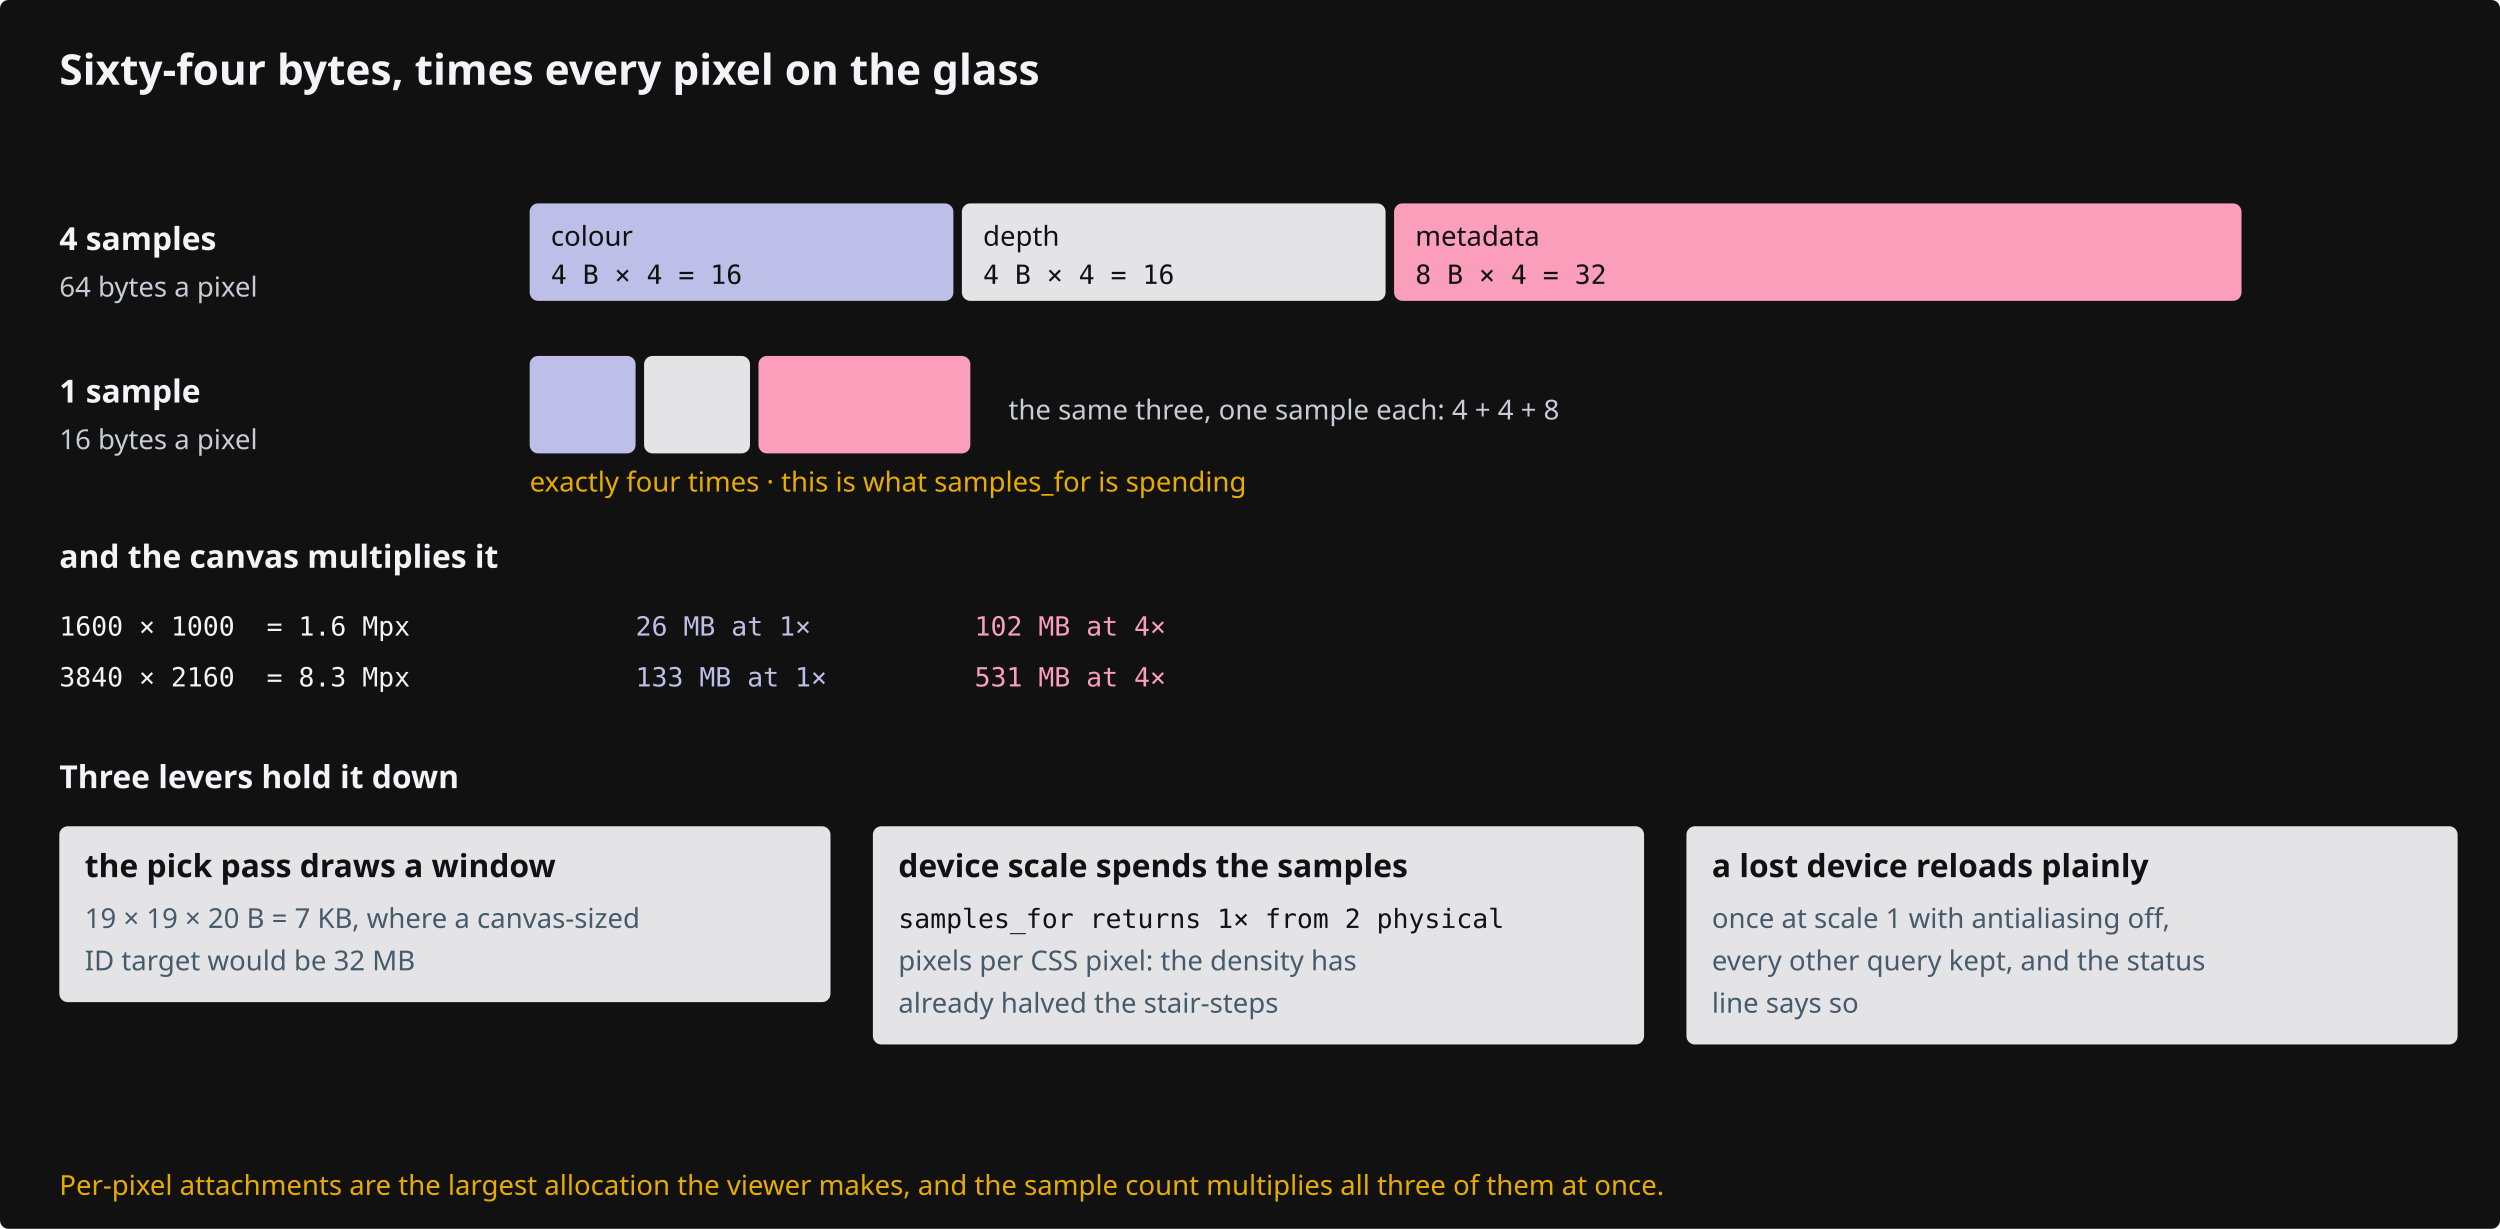
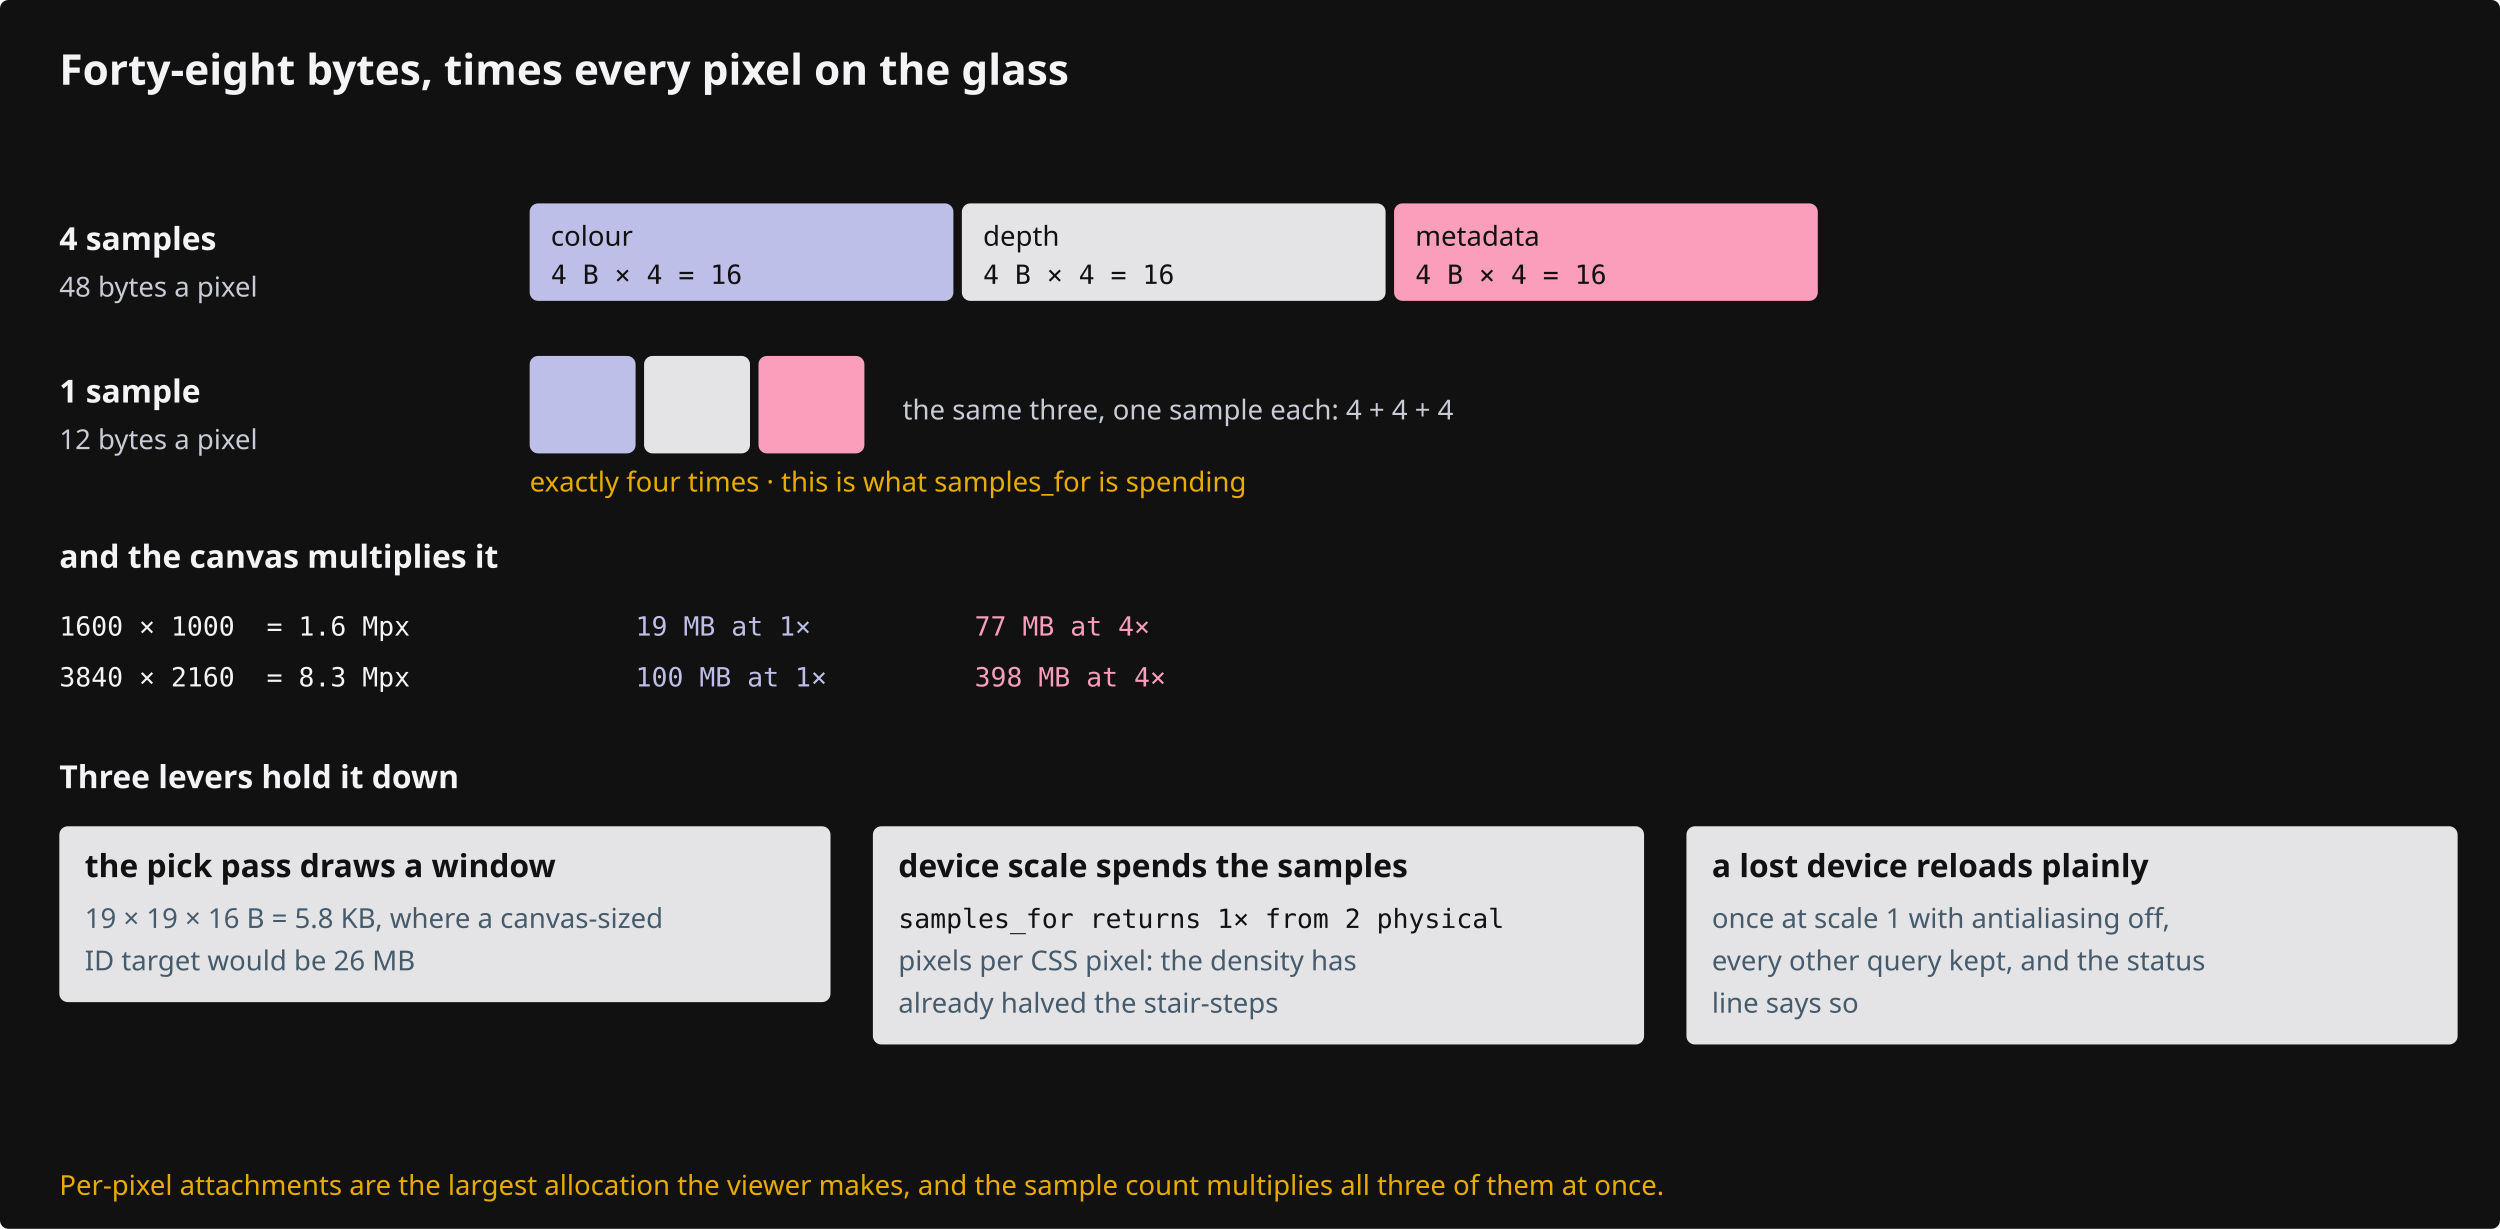
<svg xmlns="http://www.w3.org/2000/svg" viewBox="0 0 1180 580" role="img" aria-labelledby="t d">
  <defs>
    <marker id="a" markerWidth="9" markerHeight="9" refX="7" refY="3" orient="auto">
      <path d="M0,0 L7,3 L0,6" fill="#e4e4e7" />
    </marker>
  </defs>
  <style>text{font-family:system-ui,sans-serif;fill:#f4f4f6;font-size:13px}.h{font-size:20px;font-weight:700}.l{font-size:15px;font-weight:650}.s{font-size:13px;fill:#c9ccd6}.m{font-family:"DejaVu Sans Mono","Liberation Mono",monospace;font-size:12.5px;fill:#f4f4f6}.ar{fill:none;stroke:#e4e4e7;stroke-width:1.6;marker-end:url(#a)}.dash{fill:none;stroke:#e07a26;stroke-width:1.8;stroke-dasharray:7 5}</style>
  <rect width="100%" height="100%" rx="4" fill="#111111" />
-   <text class="h" xml:space="preserve" x="28.0" y="40.0" textLength="462.7" lengthAdjust="spacingAndGlyphs">Sixty-four bytes, times every pixel on the glass</text>
+   <text class="h" xml:space="preserve" x="28.0" y="40.0" textLength="476.6" lengthAdjust="spacingAndGlyphs">Forty-eight bytes, times every pixel on the glass</text>
  <rect x="250.0" y="96.0" width="200.0" height="46" rx="4" fill="#bdbfe8" />
  <text class="s" xml:space="preserve" x="260.0" y="116.0" style="fill:#111111" textLength="39.4" lengthAdjust="spacingAndGlyphs">colour</text>
  <text class="m" xml:space="preserve" x="260.0" y="134.0" style="fill:#111111" textLength="90.3" lengthAdjust="spacingAndGlyphs">4 B × 4 = 16</text>
  <rect x="454.0" y="96.0" width="200.0" height="46" rx="4" fill="#e4e4e7" />
  <text class="s" xml:space="preserve" x="464.0" y="116.0" style="fill:#111111" textLength="36.1" lengthAdjust="spacingAndGlyphs">depth</text>
  <text class="m" xml:space="preserve" x="464.0" y="134.0" style="fill:#111111" textLength="90.3" lengthAdjust="spacingAndGlyphs">4 B × 4 = 16</text>
-   <rect x="658.0" y="96.0" width="400.0" height="46" rx="4" fill="#fa9ebc" />
+   <rect x="658.0" y="96.0" width="200.0" height="46" rx="4" fill="#fa9ebc" />
  <text class="s" xml:space="preserve" x="668.0" y="116.0" style="fill:#111111" textLength="58.8" lengthAdjust="spacingAndGlyphs">metadata</text>
-   <text class="m" xml:space="preserve" x="668.0" y="134.0" style="fill:#111111" textLength="90.3" lengthAdjust="spacingAndGlyphs">8 B × 4 = 32</text>
+   <text class="m" xml:space="preserve" x="668.0" y="134.0" style="fill:#111111" textLength="90.3" lengthAdjust="spacingAndGlyphs">4 B × 4 = 16</text>
  <text class="l" xml:space="preserve" x="28.0" y="118.0" textLength="74.1" lengthAdjust="spacingAndGlyphs">4 samples</text>
-   <text class="s" xml:space="preserve" x="28.0" y="140.0" textLength="93.6" lengthAdjust="spacingAndGlyphs">64 bytes a pixel</text>
+   <text class="s" xml:space="preserve" x="28.0" y="140.0" textLength="93.6" lengthAdjust="spacingAndGlyphs">48 bytes a pixel</text>
  <rect x="250.0" y="168.0" width="50.0" height="46" rx="4" fill="#bdbfe8" />
  <rect x="304.0" y="168.0" width="50.0" height="46" rx="4" fill="#e4e4e7" />
-   <rect x="358.0" y="168.0" width="100.0" height="46" rx="4" fill="#fa9ebc" />
-   <text class="s" xml:space="preserve" x="476.0" y="198.0" textLength="260.0" lengthAdjust="spacingAndGlyphs">the same three, one sample each: 4 + 4 + 8</text>
+   <rect x="358.0" y="168.0" width="50.0" height="46" rx="4" fill="#fa9ebc" />
+   <text class="s" xml:space="preserve" x="426.0" y="198.0" textLength="260.6" lengthAdjust="spacingAndGlyphs">the same three, one sample each: 4 + 4 + 4</text>
  <text class="l" xml:space="preserve" x="28.0" y="190.0" textLength="66.8" lengthAdjust="spacingAndGlyphs">1 sample</text>
-   <text class="s" xml:space="preserve" x="28.0" y="212.0" textLength="93.6" lengthAdjust="spacingAndGlyphs">16 bytes a pixel</text>
+   <text class="s" xml:space="preserve" x="28.0" y="212.0" textLength="93.6" lengthAdjust="spacingAndGlyphs">12 bytes a pixel</text>
  <text class="s" xml:space="preserve" x="250.0" y="232.0" style="fill:#e8ac00" textLength="338.3" lengthAdjust="spacingAndGlyphs">exactly four times · this is what samples_for is spending</text>
  <text class="l" xml:space="preserve" x="28.0" y="268.0" textLength="207.7" lengthAdjust="spacingAndGlyphs">and the canvas multiplies it</text>
  <text class="m" xml:space="preserve" x="28.0" y="300.0" textLength="166.0" lengthAdjust="spacingAndGlyphs">1600 × 1000  = 1.6 Mpx</text>
-   <text class="m" xml:space="preserve" x="300.0" y="300.0" style="fill:#bdbfe8" textLength="82.8" lengthAdjust="spacingAndGlyphs">26 MB at 1×</text>
-   <text class="m" xml:space="preserve" x="460.0" y="300.0" style="fill:#fa9ebc" textLength="90.3" lengthAdjust="spacingAndGlyphs">102 MB at 4×</text>
+   <text class="m" xml:space="preserve" x="300.0" y="300.0" style="fill:#bdbfe8" textLength="82.8" lengthAdjust="spacingAndGlyphs">19 MB at 1×</text>
+   <text class="m" xml:space="preserve" x="460.0" y="300.0" style="fill:#fa9ebc" textLength="82.8" lengthAdjust="spacingAndGlyphs">77 MB at 4×</text>
  <text class="m" xml:space="preserve" x="28.0" y="324.0" textLength="166.0" lengthAdjust="spacingAndGlyphs">3840 × 2160  = 8.3 Mpx</text>
-   <text class="m" xml:space="preserve" x="300.0" y="324.0" style="fill:#bdbfe8" textLength="90.3" lengthAdjust="spacingAndGlyphs">133 MB at 1×</text>
-   <text class="m" xml:space="preserve" x="460.0" y="324.0" style="fill:#fa9ebc" textLength="90.3" lengthAdjust="spacingAndGlyphs">531 MB at 4×</text>
+   <text class="m" xml:space="preserve" x="300.0" y="324.0" style="fill:#bdbfe8" textLength="90.3" lengthAdjust="spacingAndGlyphs">100 MB at 1×</text>
+   <text class="m" xml:space="preserve" x="460.0" y="324.0" style="fill:#fa9ebc" textLength="90.3" lengthAdjust="spacingAndGlyphs">398 MB at 4×</text>
  <text class="l" xml:space="preserve" x="28.0" y="372.0" textLength="188.7" lengthAdjust="spacingAndGlyphs">Three levers hold it down</text>
  <rect data-box="0" x="28.0" y="390.0" width="364.0" height="83.0" rx="4" fill="#e4e4e7" stroke="#e4e4e7" stroke-width="0" />
  <text class="l" xml:space="preserve" x="40.0" y="414.0" style="fill:#111111" data-box="0" textLength="222.4" lengthAdjust="spacingAndGlyphs">the pick pass draws a window</text>
-   <text class="s" xml:space="preserve" x="40.0" y="438.0" style="fill:#455b6b" data-box="0" textLength="262.1" lengthAdjust="spacingAndGlyphs">19 × 19 × 20 B = 7 KB, where a canvas-sized</text>
-   <text class="s" xml:space="preserve" x="40.0" y="458.0" style="fill:#455b6b" data-box="0" textLength="156.0" lengthAdjust="spacingAndGlyphs">ID target would be 32 MB</text>
+   <text class="s" xml:space="preserve" x="40.0" y="438.0" style="fill:#455b6b" data-box="0" textLength="273.0" lengthAdjust="spacingAndGlyphs">19 × 19 × 16 B = 5.8 KB, where a canvas-sized</text>
+   <text class="s" xml:space="preserve" x="40.0" y="458.0" style="fill:#455b6b" data-box="0" textLength="156.0" lengthAdjust="spacingAndGlyphs">ID target would be 26 MB</text>
  <rect data-box="1" x="412.0" y="390.0" width="364.0" height="103.0" rx="4" fill="#e4e4e7" stroke="#e4e4e7" stroke-width="0" />
  <text class="l" xml:space="preserve" x="424.0" y="414.0" style="fill:#111111" data-box="1" textLength="240.5" lengthAdjust="spacingAndGlyphs">device scale spends the samples</text>
  <text class="m" xml:space="preserve" x="424.0" y="438.0" style="fill:#111111" data-box="1" textLength="286.0" lengthAdjust="spacingAndGlyphs">samples_for returns 1× from 2 physical</text>
  <text class="s" xml:space="preserve" x="424.0" y="458.0" style="fill:#455b6b" data-box="1" textLength="216.4" lengthAdjust="spacingAndGlyphs">pixels per CSS pixel: the density has</text>
  <text class="s" xml:space="preserve" x="424.0" y="478.0" style="fill:#455b6b" data-box="1" textLength="179.4" lengthAdjust="spacingAndGlyphs">already halved the stair-steps</text>
  <rect data-box="2" x="796.0" y="390.0" width="364.0" height="103.0" rx="4" fill="#e4e4e7" stroke="#e4e4e7" stroke-width="0" />
  <text class="l" xml:space="preserve" x="808.0" y="414.0" style="fill:#111111" data-box="2" textLength="206.6" lengthAdjust="spacingAndGlyphs">a lost device reloads plainly</text>
  <text class="s" xml:space="preserve" x="808.0" y="438.0" style="fill:#455b6b" data-box="2" textLength="216.2" lengthAdjust="spacingAndGlyphs">once at scale 1 with antialiasing off,</text>
  <text class="s" xml:space="preserve" x="808.0" y="458.0" style="fill:#455b6b" data-box="2" textLength="232.9" lengthAdjust="spacingAndGlyphs">every other query kept, and the status</text>
  <text class="s" xml:space="preserve" x="808.0" y="478.0" style="fill:#455b6b" data-box="2" textLength="69.4" lengthAdjust="spacingAndGlyphs">line says so</text>
  <text class="s" xml:space="preserve" x="28.0" y="564.0" style="fill:#e8ac00" textLength="757.5" lengthAdjust="spacingAndGlyphs">Per-pixel attachments are the largest allocation the viewer makes, and the sample count multiplies all three of them at once.</text>
</svg>
